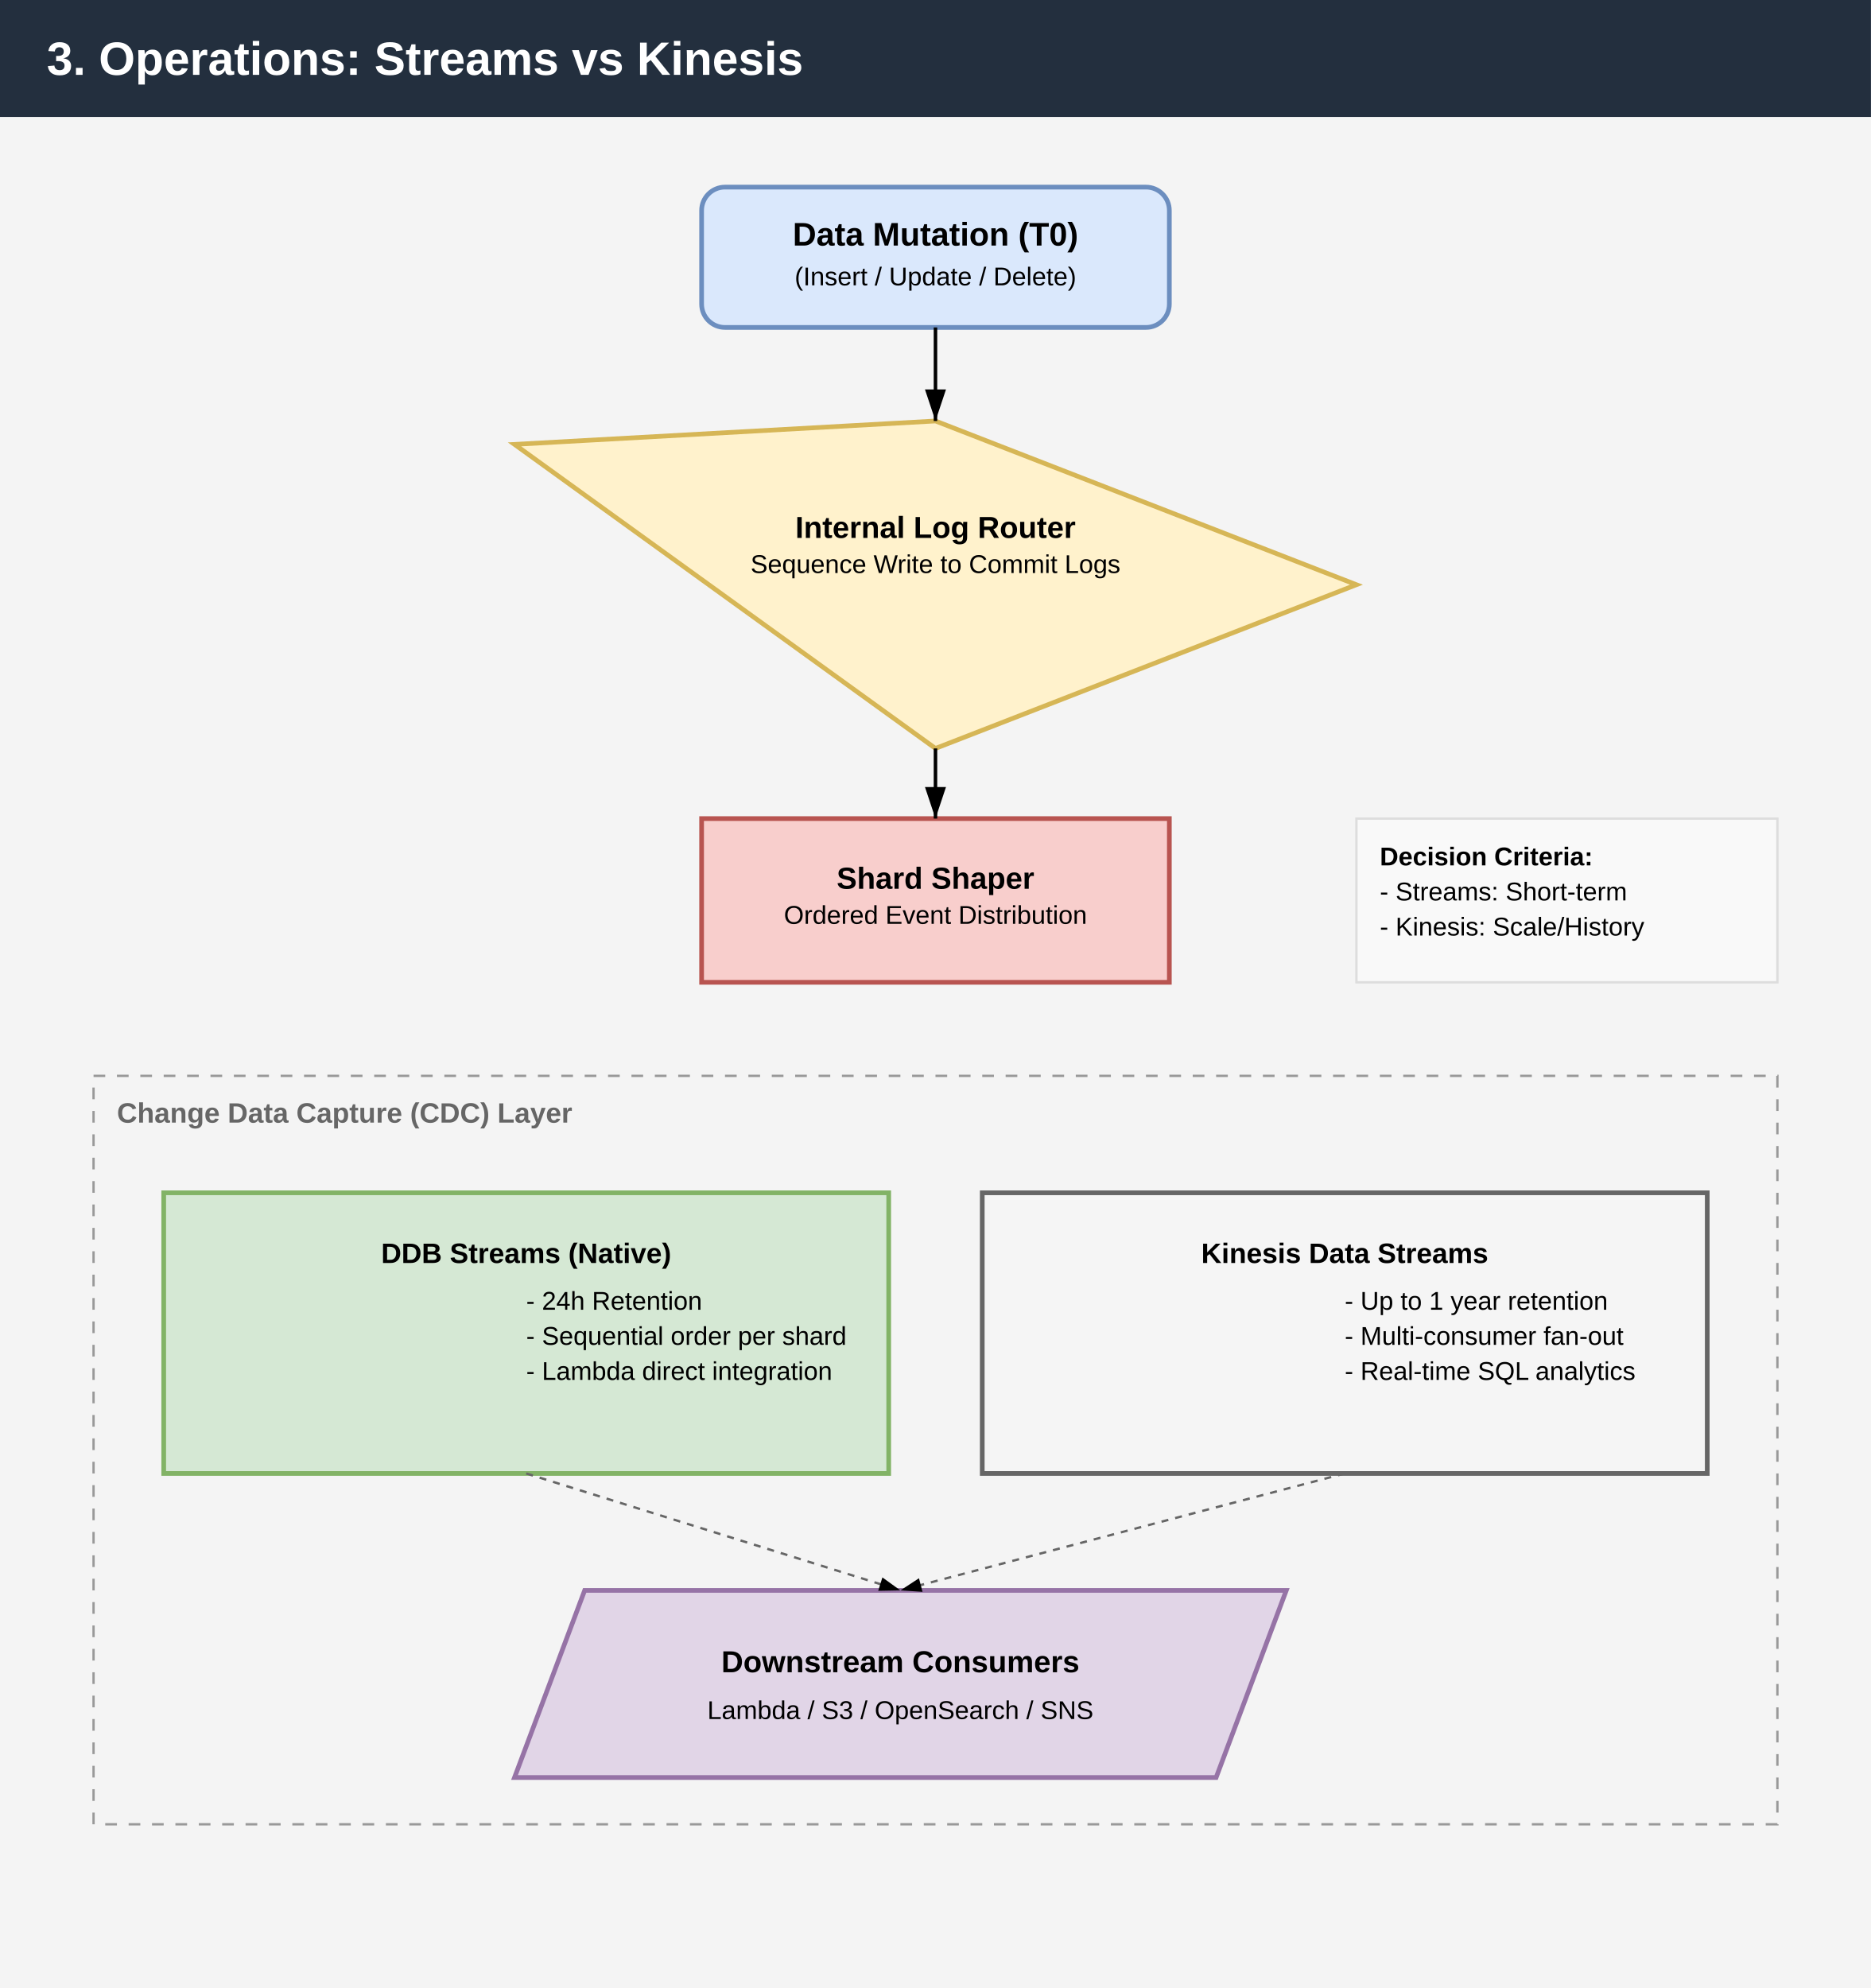
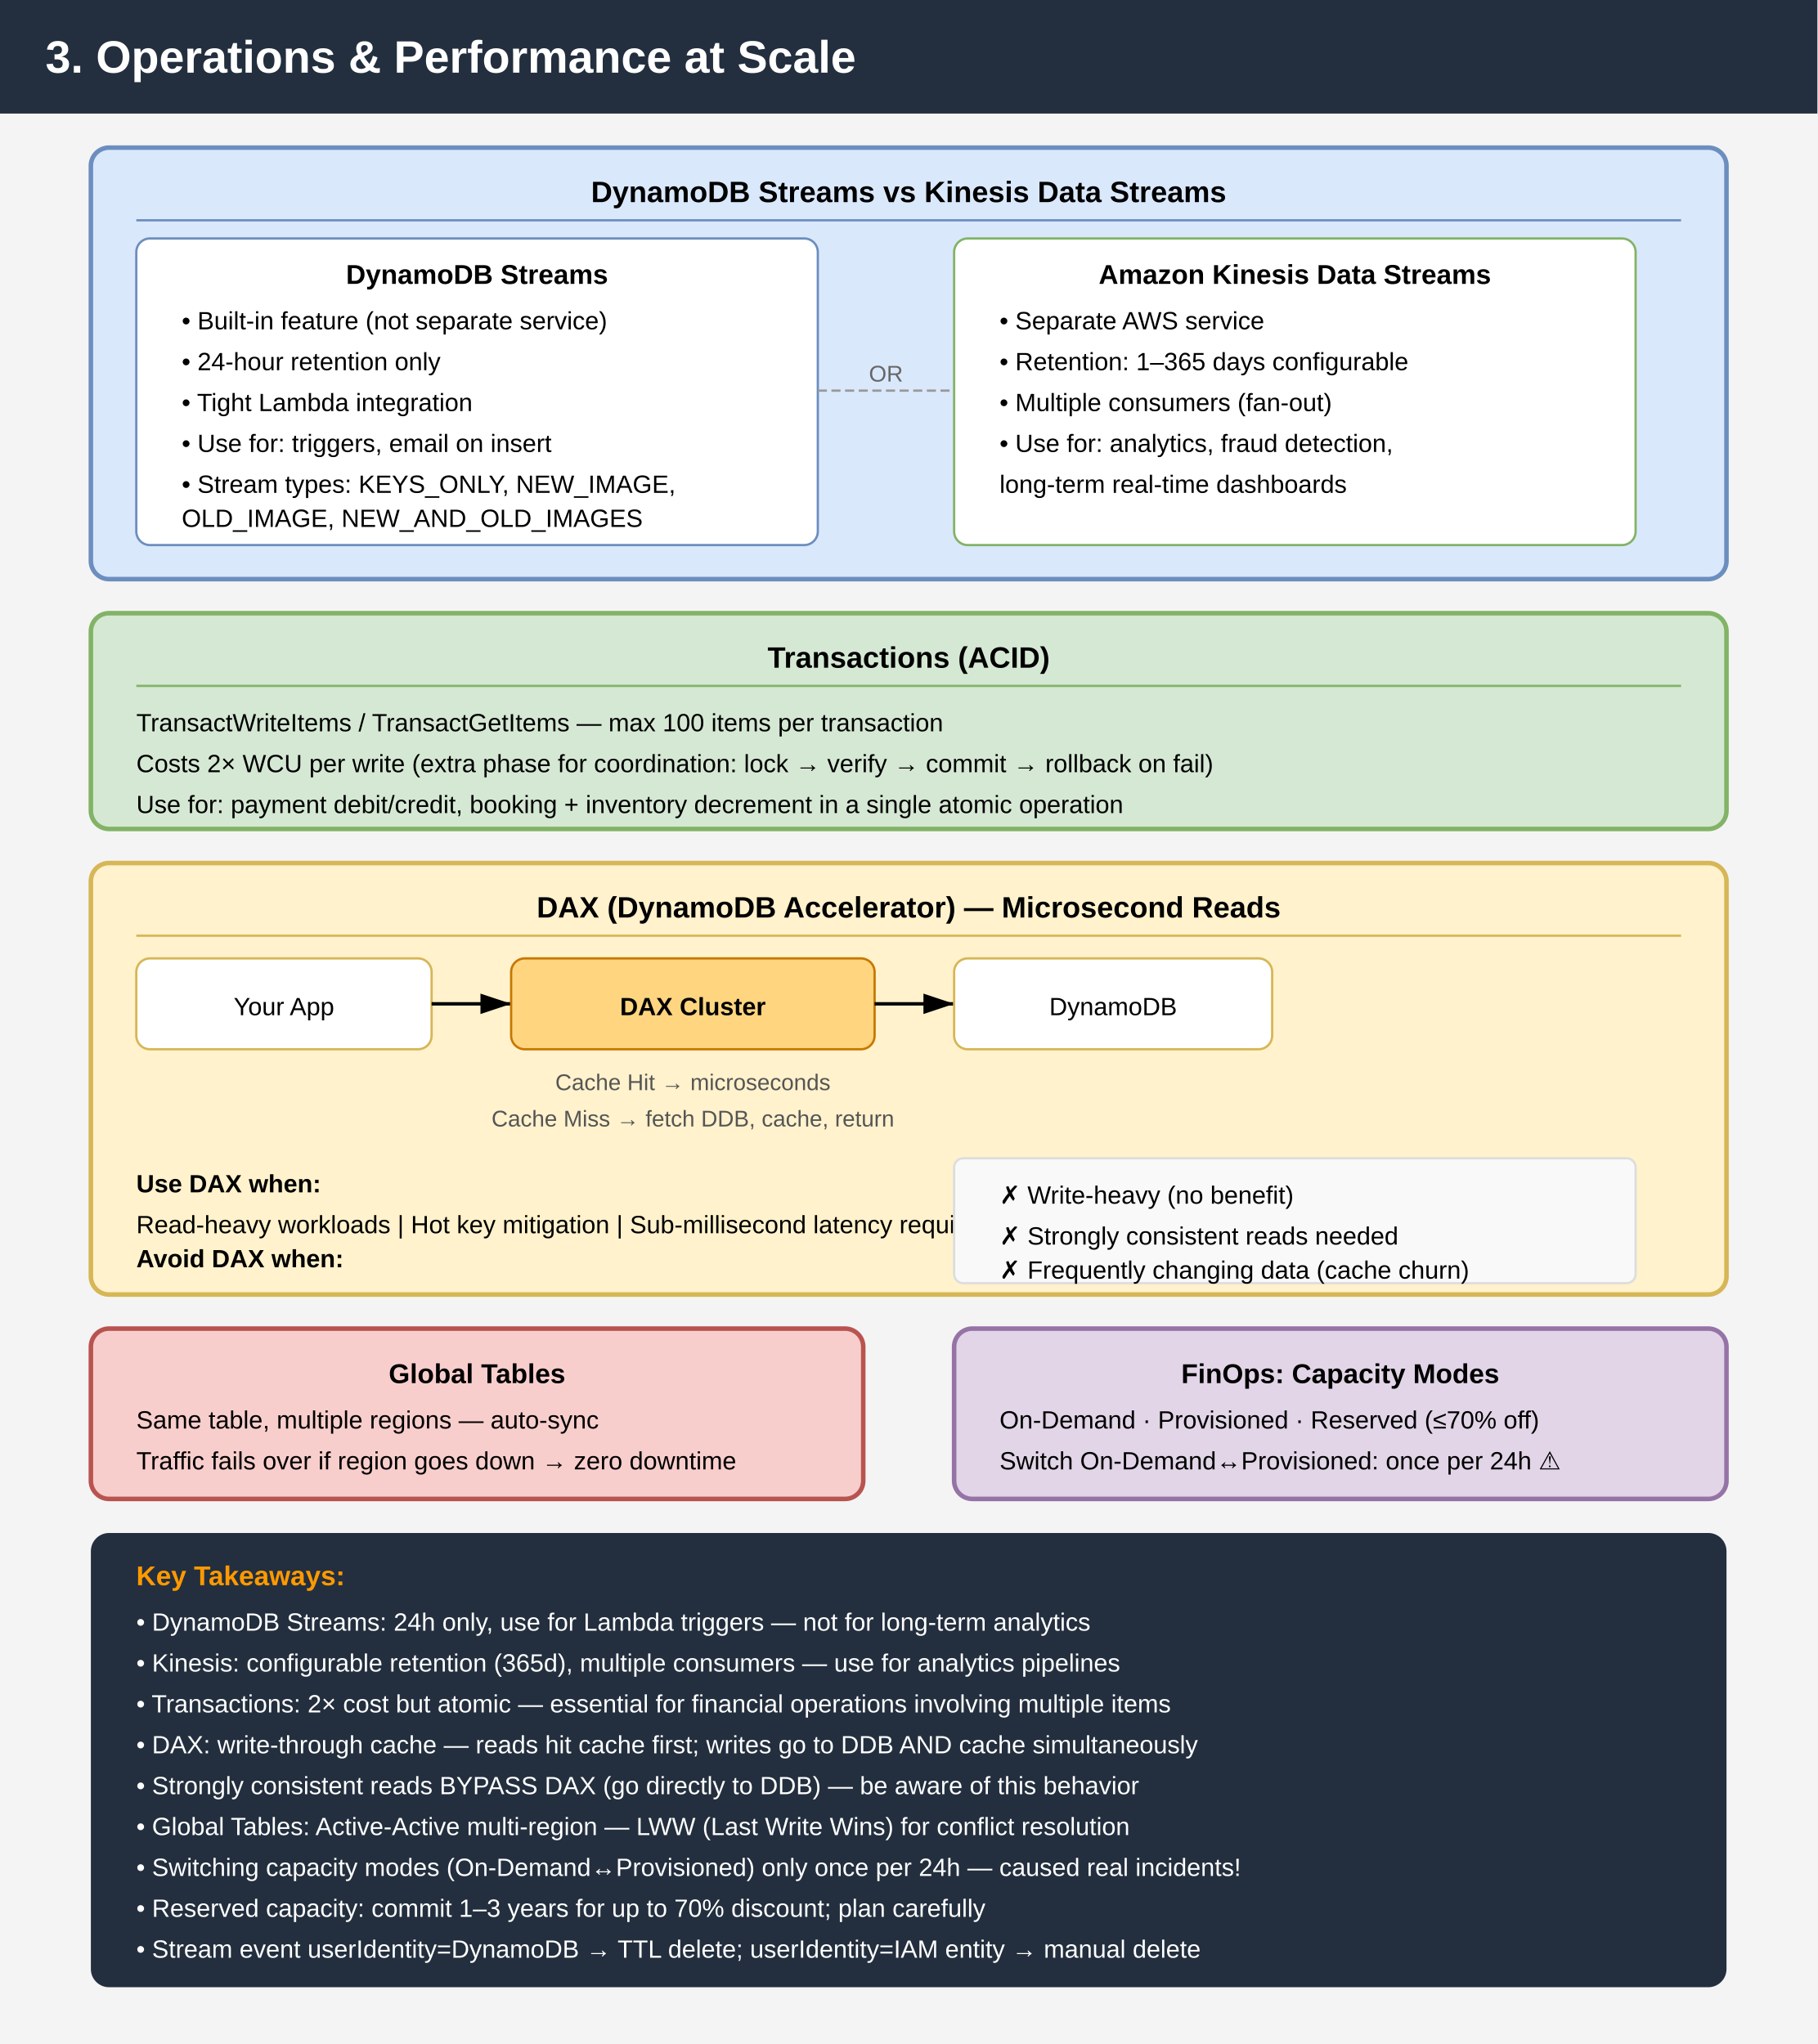
- <svg xmlns="http://www.w3.org/2000/svg" viewBox="0 0 800 850">
+ <svg xmlns="http://www.w3.org/2000/svg" viewBox="0 0 800 900">
  <defs>
    <marker id="arrow" markerWidth="10" markerHeight="10" refX="9" refY="3" orient="auto" markerUnits="strokeWidth">
      <path d="M0,0 L0,6 L9,3 z" fill="#000" />
    </marker>
  </defs>
  <rect width="100%" height="100%" fill="#f4f4f4" />
  <rect width="100%" height="50" fill="#232F3E" />
-   <text x="20" y="32" font-family="Arial" font-size="20" fill="#ffffff" font-weight="bold">3. Operations: Streams vs Kinesis</text>
-   <rect x="300" y="80" width="200" height="60" rx="10" fill="#dae8fc" stroke="#6c8ebf" stroke-width="2" />
-   <text x="400" y="105" text-anchor="middle" font-family="Arial" font-size="14" font-weight="bold">Data Mutation (T0)</text>
-   <text x="400" y="122" text-anchor="middle" font-family="Arial" font-size="11">(Insert / Update / Delete)</text>
-   <path d="M400,160 L580,230 L400,300 L220,170 Z" fill="#fff2cc" stroke="#d6b656" stroke-width="2" transform="translate(0,20)" />
-   <text x="400" y="230" text-anchor="middle" font-family="Arial" font-size="13" font-weight="bold">Internal Log Router</text>
-   <text x="400" y="245" text-anchor="middle" font-family="Arial" font-size="11">Sequence Write to Commit Logs</text>
-   <line x1="400" y1="140" x2="400" y2="180" stroke="#000" stroke-width="1.5" marker-end="url(#arrow)" />
-   <rect x="300" y="350" width="200" height="70" fill="#f8cecc" stroke="#b85450" stroke-width="2" />
-   <text x="400" y="380" text-anchor="middle" font-family="Arial" font-size="13" font-weight="bold">Shard Shaper</text>
-   <text x="400" y="395" text-anchor="middle" font-family="Arial" font-size="11">Ordered Event Distribution</text>
-   <line x1="400" y1="320" x2="400" y2="350" stroke="#000" stroke-width="1.5" marker-end="url(#arrow)" />
-   <rect x="40" y="460" width="720" height="320" fill="none" stroke="#999" stroke-dasharray="5,5" />
-   <text x="50" y="480" font-family="Arial" font-size="12" font-weight="bold" fill="#666">Change Data Capture (CDC) Layer</text>
-   <rect x="70" y="510" width="310" height="120" fill="#d5e8d4" stroke="#82b366" stroke-width="2" />
-   <text x="225" y="540" text-anchor="middle" font-family="Arial" font-size="12" font-weight="bold">DDB Streams (Native)</text>
-   <text x="225" y="560" font-family="Arial" font-size="11">- 24h Retention</text>
-   <text x="225" y="575" font-family="Arial" font-size="11">- Sequential order per shard</text>
-   <text x="225" y="590" font-family="Arial" font-size="11">- Lambda direct integration</text>
-   <rect x="420" y="510" width="310" height="120" fill="#f5f5f5" stroke="#666" stroke-width="2" />
-   <text x="575" y="540" text-anchor="middle" font-family="Arial" font-size="12" font-weight="bold">Kinesis Data Streams</text>
-   <text x="575" y="560" font-family="Arial" font-size="11">- Up to 1 year retention</text>
-   <text x="575" y="575" font-family="Arial" font-size="11">- Multi-consumer fan-out</text>
-   <text x="575" y="590" font-family="Arial" font-size="11">- Real-time SQL analytics</text>
-   <polygon points="250,680 550,680 520,760 220,760" fill="#e1d5e7" stroke="#9673a6" stroke-width="2" />
-   <text x="385" y="715" text-anchor="middle" font-family="Arial" font-size="13" font-weight="bold">Downstream Consumers</text>
-   <text x="385" y="735" text-anchor="middle" font-family="Arial" font-size="11">Lambda / S3 / OpenSearch / SNS</text>
-   <line x1="225" y1="630" x2="385" y2="680" stroke="#666" stroke-width="1" stroke-dasharray="3,3" marker-end="url(#arrow)" />
-   <line x1="575" y1="630" x2="385" y2="680" stroke="#666" stroke-width="1" stroke-dasharray="3,3" marker-end="url(#arrow)" />
-   <rect x="580" y="350" width="180" height="70" fill="#f9f9f9" stroke="#ddd" />
-   <text x="590" y="370" font-family="Arial" font-size="11" font-weight="bold">Decision Criteria:</text>
-   <text x="590" y="385" font-family="Arial" font-size="11">- Streams: Short-term</text>
-   <text x="590" y="400" font-family="Arial" font-size="11">- Kinesis: Scale/History</text>
+   <text x="20" y="32" font-family="Arial" font-size="20" fill="#ffffff" font-weight="bold">3. Operations &amp; Performance at Scale</text>
+   <rect x="40" y="65" width="720" height="190" rx="8" fill="#dae8fc" stroke="#6c8ebf" stroke-width="2" />
+   <text x="400" y="89" text-anchor="middle" font-family="Arial" font-size="13" font-weight="bold">DynamoDB Streams vs Kinesis Data Streams</text>
+   <line x1="60" y1="97" x2="740" y2="97" stroke="#6c8ebf" stroke-width="1" />
+   <rect x="60" y="105" width="300" height="135" rx="6" fill="#fff" stroke="#6c8ebf" stroke-width="1" />
+   <text x="210" y="125" text-anchor="middle" font-family="Arial" font-size="12" font-weight="bold">DynamoDB Streams</text>
+   <text x="80" y="145" font-family="Arial" font-size="11">• Built-in feature (not separate service)</text>
+   <text x="80" y="163" font-family="Arial" font-size="11">• 24-hour retention only</text>
+   <text x="80" y="181" font-family="Arial" font-size="11">• Tight Lambda integration</text>
+   <text x="80" y="199" font-family="Arial" font-size="11">• Use for: triggers, email on insert</text>
+   <text x="80" y="217" font-family="Arial" font-size="11">• Stream types: KEYS_ONLY, NEW_IMAGE,</text>
+   <text x="80" y="232" font-family="Arial" font-size="11">  OLD_IMAGE, NEW_AND_OLD_IMAGES</text>
+   <rect x="420" y="105" width="300" height="135" rx="6" fill="#fff" stroke="#82b366" stroke-width="1" />
+   <text x="570" y="125" text-anchor="middle" font-family="Arial" font-size="12" font-weight="bold">Amazon Kinesis Data Streams</text>
+   <text x="440" y="145" font-family="Arial" font-size="11">• Separate AWS service</text>
+   <text x="440" y="163" font-family="Arial" font-size="11">• Retention: 1–365 days configurable</text>
+   <text x="440" y="181" font-family="Arial" font-size="11">• Multiple consumers (fan-out)</text>
+   <text x="440" y="199" font-family="Arial" font-size="11">• Use for: analytics, fraud detection,</text>
+   <text x="440" y="217" font-family="Arial" font-size="11">  long-term real-time dashboards</text>
+   <line x1="360" y1="172" x2="420" y2="172" stroke="#999" stroke-width="1" stroke-dasharray="4,2" />
+   <text x="390" y="168" text-anchor="middle" font-family="Arial" font-size="10" fill="#666">OR</text>
+   <rect x="40" y="270" width="720" height="95" rx="8" fill="#d5e8d4" stroke="#82b366" stroke-width="2" />
+   <text x="400" y="294" text-anchor="middle" font-family="Arial" font-size="13" font-weight="bold">Transactions (ACID)</text>
+   <line x1="60" y1="302" x2="740" y2="302" stroke="#82b366" stroke-width="1" />
+   <text x="60" y="322" font-family="Arial" font-size="11">TransactWriteItems / TransactGetItems — max 100 items per transaction</text>
+   <text x="60" y="340" font-family="Arial" font-size="11">Costs 2× WCU per write (extra phase for coordination: lock → verify → commit → rollback on fail)</text>
+   <text x="60" y="358" font-family="Arial" font-size="11">Use for: payment debit/credit, booking + inventory decrement in a single atomic operation</text>
+   <rect x="40" y="380" width="720" height="190" rx="8" fill="#fff2cc" stroke="#d6b656" stroke-width="2" />
+   <text x="400" y="404" text-anchor="middle" font-family="Arial" font-size="13" font-weight="bold">DAX (DynamoDB Accelerator) — Microsecond Reads</text>
+   <line x1="60" y1="412" x2="740" y2="412" stroke="#d6b656" stroke-width="1" />
+   <rect x="60" y="422" width="130" height="40" rx="6" fill="#fff" stroke="#d6b656" stroke-width="1" />
+   <text x="125" y="447" text-anchor="middle" font-family="Arial" font-size="11">Your App</text>
+   <line x1="190" y1="442" x2="225" y2="442" stroke="#000" stroke-width="1.5" marker-end="url(#arrow)" />
+   <rect x="225" y="422" width="160" height="40" rx="6" fill="#FFD580" stroke="#c77700" stroke-width="1" />
+   <text x="305" y="447" text-anchor="middle" font-family="Arial" font-size="11" font-weight="bold">DAX Cluster</text>
+   <line x1="385" y1="442" x2="420" y2="442" stroke="#000" stroke-width="1.5" marker-end="url(#arrow)" />
+   <rect x="420" y="422" width="140" height="40" rx="6" fill="#fff" stroke="#d6b656" stroke-width="1" />
+   <text x="490" y="447" text-anchor="middle" font-family="Arial" font-size="11">DynamoDB</text>
+   <text x="305" y="480" text-anchor="middle" font-family="Arial" font-size="10" fill="#555">Cache Hit → microseconds</text>
+   <text x="305" y="496" text-anchor="middle" font-family="Arial" font-size="10" fill="#555">Cache Miss → fetch DDB, cache, return</text>
+   <text x="60" y="525" font-family="Arial" font-size="11" font-weight="bold">Use DAX when:</text>
+   <text x="60" y="543" font-family="Arial" font-size="11">Read-heavy workloads | Hot key mitigation | Sub-millisecond latency requirement</text>
+   <text x="60" y="558" font-family="Arial" font-size="11" font-weight="bold">Avoid DAX when:</text>
+   <rect x="420" y="510" width="300" height="55" rx="4" fill="#f9f9f9" stroke="#ddd" />
+   <text x="440" y="530" font-family="Arial" font-size="11">✗ Write-heavy (no benefit)</text>
+   <text x="440" y="548" font-family="Arial" font-size="11">✗ Strongly consistent reads needed</text>
+   <text x="440" y="563" font-family="Arial" font-size="11">✗ Frequently changing data (cache churn)</text>
+   <rect x="40" y="585" width="340" height="75" rx="8" fill="#f8cecc" stroke="#b85450" stroke-width="2" />
+   <text x="210" y="609" text-anchor="middle" font-family="Arial" font-size="12" font-weight="bold">Global Tables</text>
+   <text x="60" y="629" font-family="Arial" font-size="11">Same table, multiple regions — auto-sync</text>
+   <text x="60" y="647" font-family="Arial" font-size="11">Traffic fails over if region goes down → zero downtime</text>
+   <rect x="420" y="585" width="340" height="75" rx="8" fill="#e1d5e7" stroke="#9673a6" stroke-width="2" />
+   <text x="590" y="609" text-anchor="middle" font-family="Arial" font-size="12" font-weight="bold">FinOps: Capacity Modes</text>
+   <text x="440" y="629" font-family="Arial" font-size="11">On-Demand · Provisioned · Reserved (≤70% off)</text>
+   <text x="440" y="647" font-family="Arial" font-size="11">Switch On-Demand↔Provisioned: once per 24h ⚠️</text>
+   <rect x="40" y="675" width="720" height="200" fill="#232F3E" rx="8" />
+   <text x="60" y="698" font-family="Arial" font-size="12" font-weight="bold" fill="#FF9900">Key Takeaways:</text>
+   <text x="60" y="718" font-family="Arial" font-size="11" fill="#fff">• DynamoDB Streams: 24h only, use for Lambda triggers — not for long-term analytics</text>
+   <text x="60" y="736" font-family="Arial" font-size="11" fill="#fff">• Kinesis: configurable retention (365d), multiple consumers — use for analytics pipelines</text>
+   <text x="60" y="754" font-family="Arial" font-size="11" fill="#fff">• Transactions: 2× cost but atomic — essential for financial operations involving multiple items</text>
+   <text x="60" y="772" font-family="Arial" font-size="11" fill="#fff">• DAX: write-through cache — reads hit cache first; writes go to DDB AND cache simultaneously</text>
+   <text x="60" y="790" font-family="Arial" font-size="11" fill="#fff">• Strongly consistent reads BYPASS DAX (go directly to DDB) — be aware of this behavior</text>
+   <text x="60" y="808" font-family="Arial" font-size="11" fill="#fff">• Global Tables: Active-Active multi-region — LWW (Last Write Wins) for conflict resolution</text>
+   <text x="60" y="826" font-family="Arial" font-size="11" fill="#fff">• Switching capacity modes (On-Demand↔Provisioned) only once per 24h — caused real incidents!</text>
+   <text x="60" y="844" font-family="Arial" font-size="11" fill="#fff">• Reserved capacity: commit 1–3 years for up to 70% discount; plan carefully</text>
+   <text x="60" y="862" font-family="Arial" font-size="11" fill="#fff">• Stream event userIdentity=DynamoDB → TTL delete; userIdentity=IAM entity → manual delete</text>
</svg>
